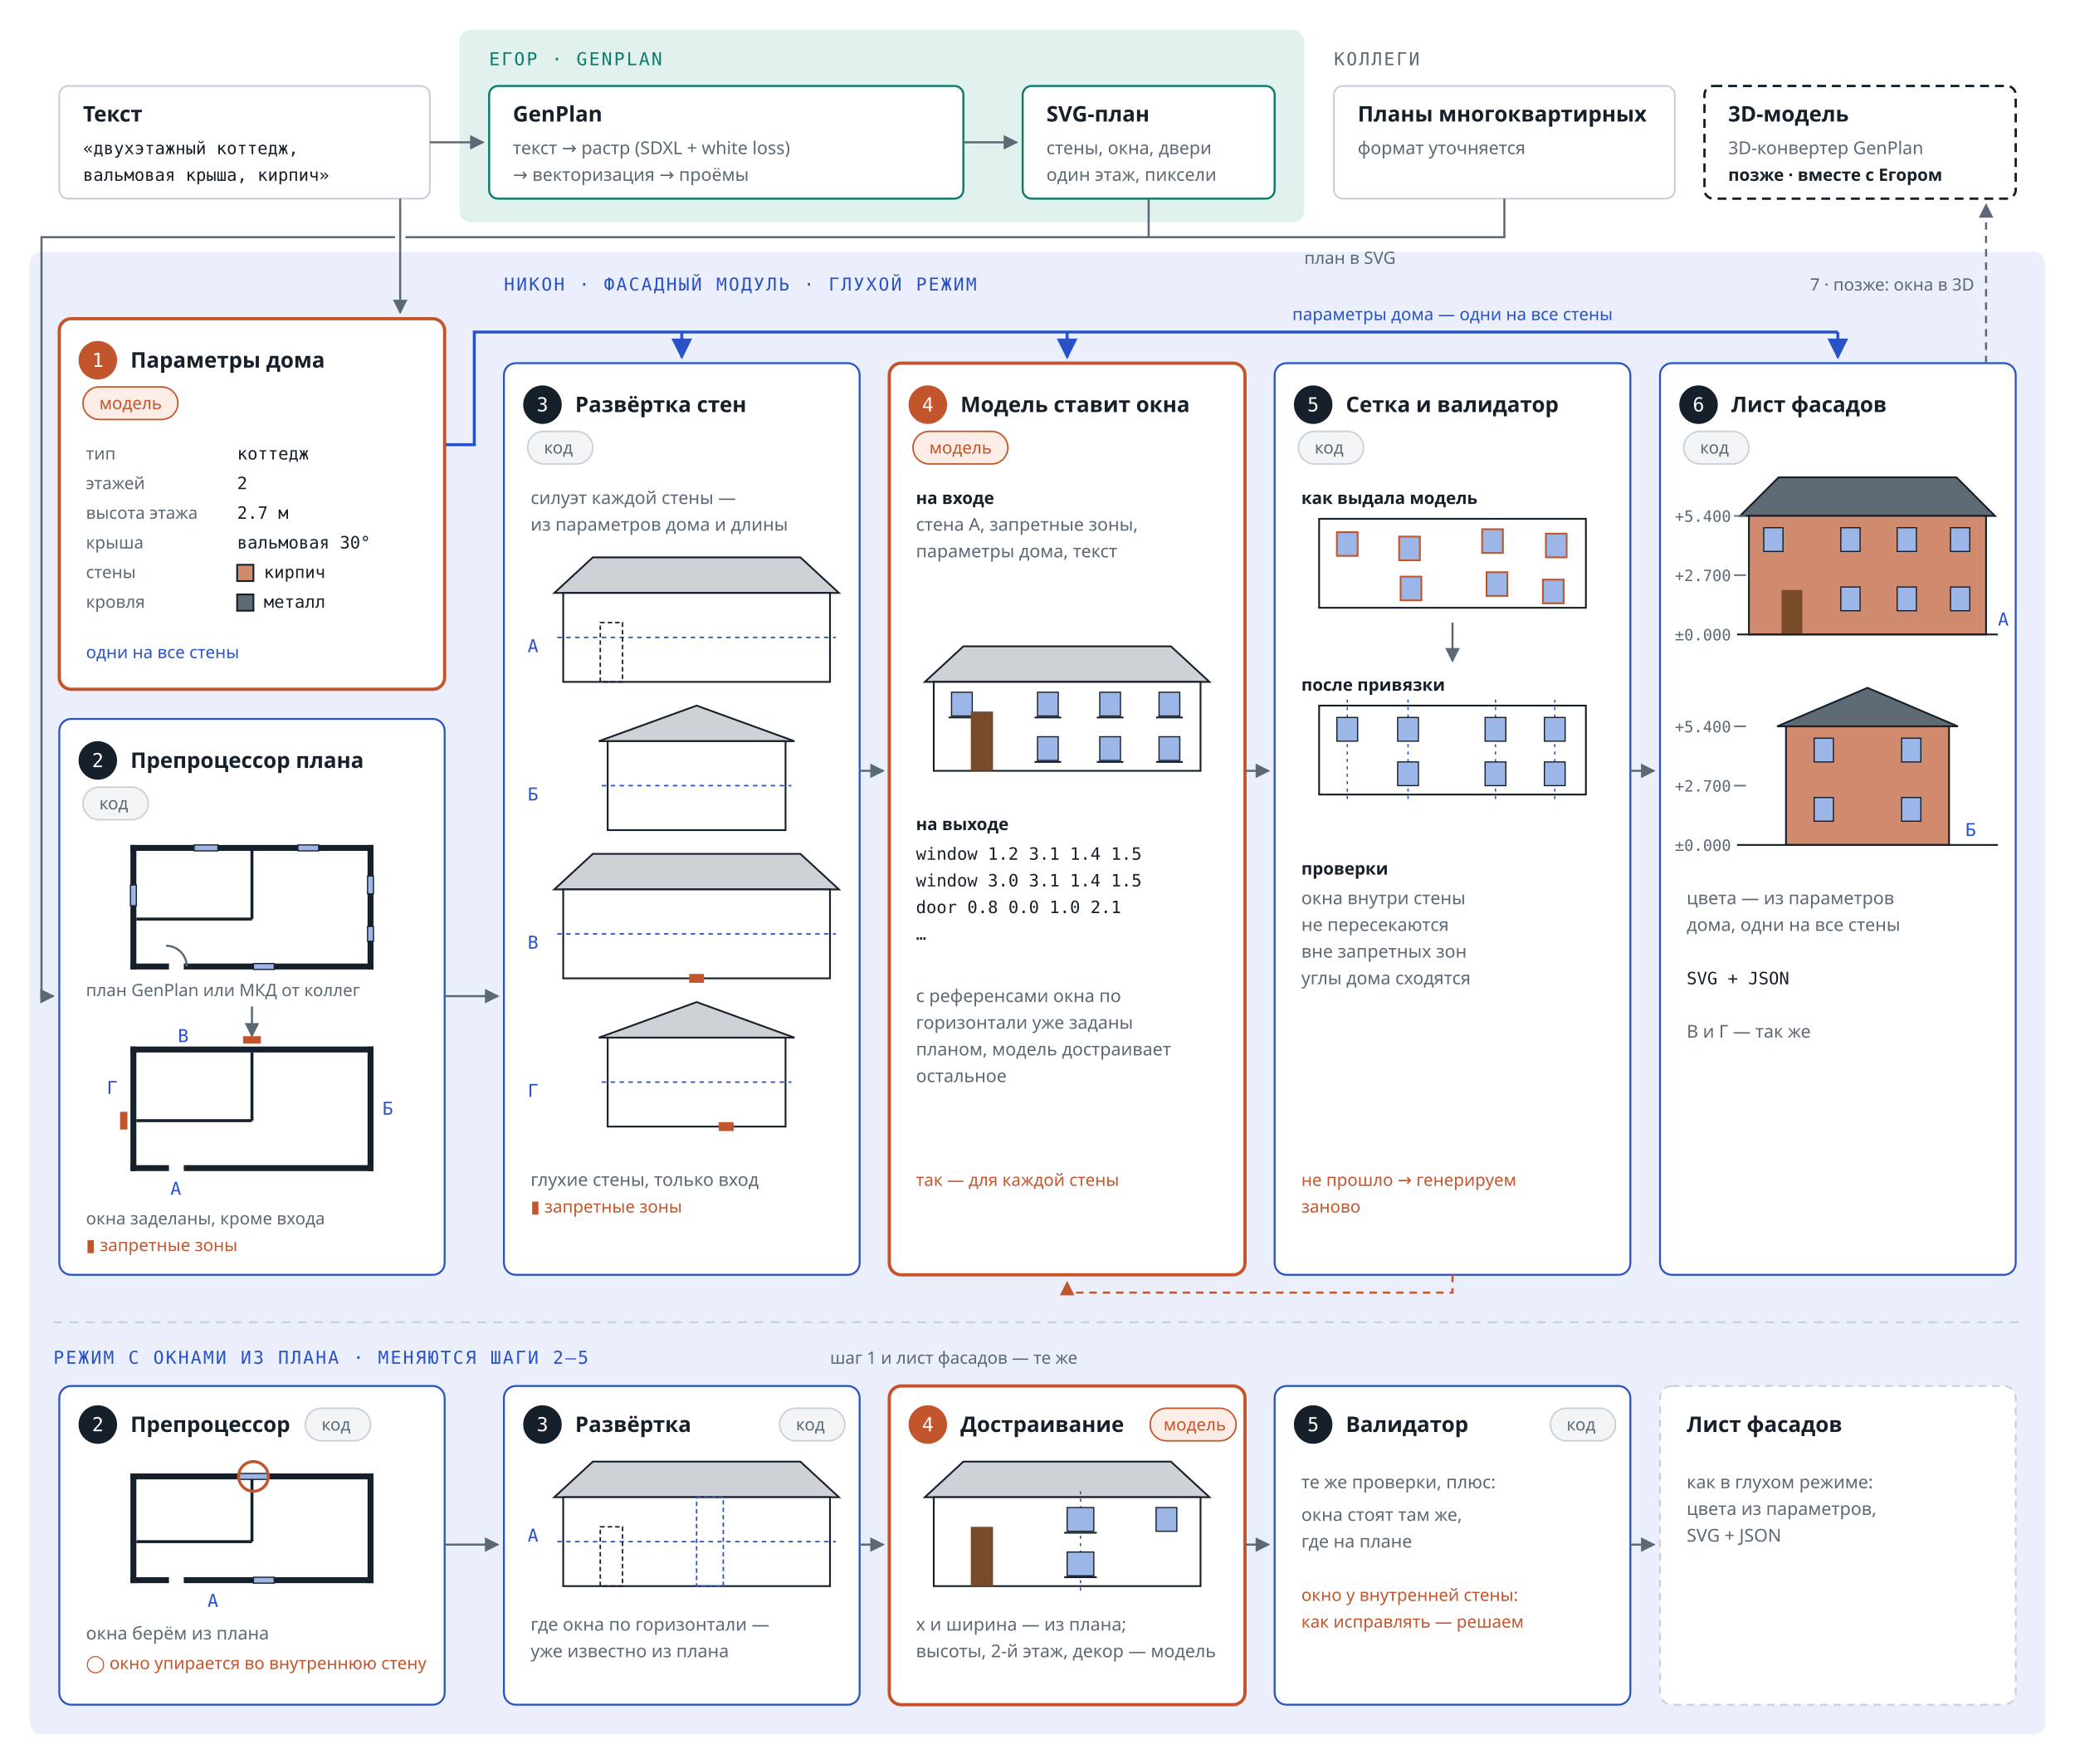
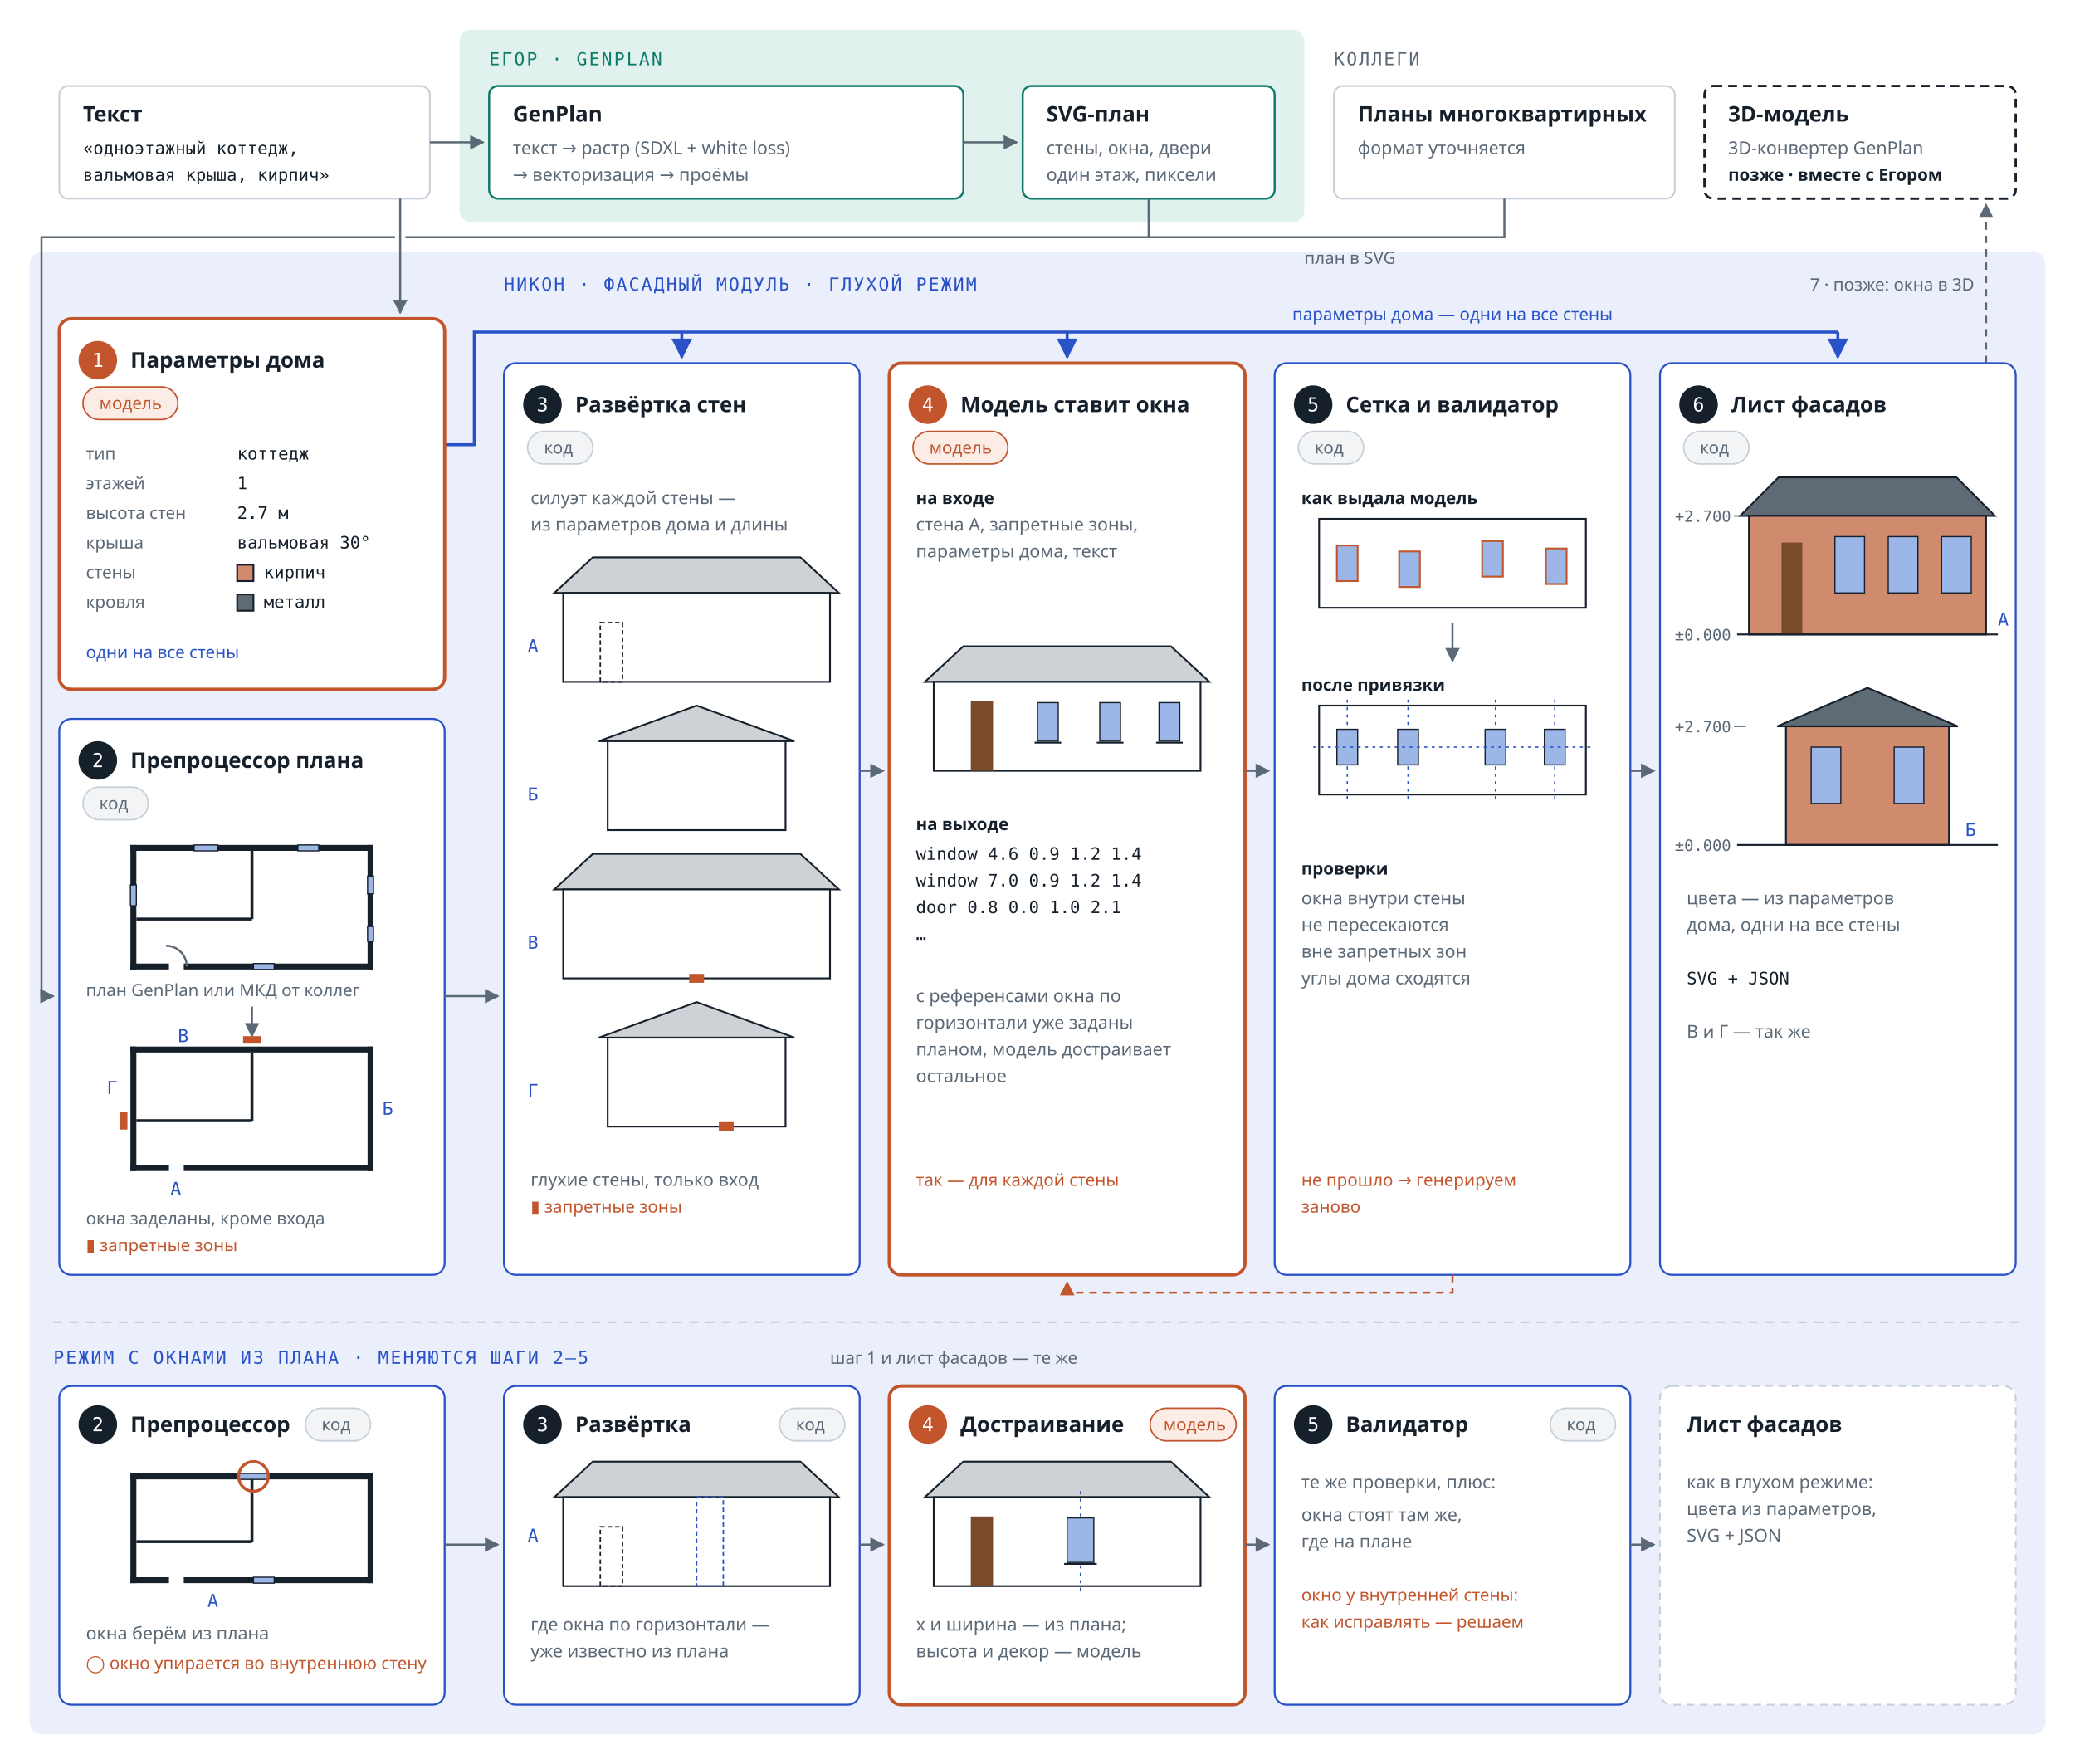
<svg xmlns="http://www.w3.org/2000/svg" viewBox="0 0 1400 1190" width="2800" height="2380" role="img" aria-label="Фасадный модуль по шагам, модель на шагах 1 и 4, остальное код: 1 параметры дома из текста, 2 препроцессор плана GenPlan, 3 развёртка глухих стен, 4 модель ставит окна на каждую стену, 5 привязка к сетке и валидатор, 6 лист раскрашенных фасадов, 7 позже окна уходят в 3D-модель, которую делаем вместе с Егором">
  <rect width="1400" height="1190" fill="#FFFFFF" />
  <defs>
    <style>
  .lane-egor { fill: #E1F1ED; }
  .lane-mine { fill: #EAEFFB; }
  .box { fill: #FFFFFF; stroke: #C7CFD8; stroke-width: 1.2; }
  .box-egor { fill: #FFFFFF; stroke: #0E7C6B; stroke-width: 1.4; }
  .card { fill: #FFFFFF; stroke: #2952C7; stroke-width: 1.3; }
  .card-model { fill: #FFFFFF; stroke: #C2552C; stroke-width: 2.2; }
  .box-joint { fill: #FFFFFF; stroke: #16202B; stroke-width: 1.6; stroke-dasharray: 6 4; }
  .n-c { fill: #16202B; }
  .n-cm { fill: #C2552C; }
  .n-t { font-family: "IBM Plex Mono", ui-monospace, monospace; font-size: 13px; font-weight: 500; fill: #FFFFFF; }
  .pill { fill: #F2F4F6; stroke: #C7CFD8; stroke-width: 1; }
  .pill-m { fill: #FBEDE6; stroke: #C2552C; stroke-width: 1; }
  .pill-t { font-family: "Golos Text", system-ui, sans-serif; font-size: 11.5px; fill: #5B6875; }
  .pill-tm { font-family: "Golos Text", system-ui, sans-serif; font-size: 11.5px; fill: #C2552C; font-weight: 500; }
  .lane-t { font-family: "IBM Plex Mono", ui-monospace, monospace; font-size: 12px; font-weight: 500; letter-spacing: 0.1em; }
  .lt-egor { fill: #0E7C6B; }
  .lt-mine { fill: #2952C7; }
  .t { font-family: "Golos Text", system-ui, sans-serif; font-size: 14.5px; font-weight: 600; fill: #16202B; }
  .s { font-family: "Golos Text", system-ui, sans-serif; font-size: 12px; fill: #5B6875; }
  .m { font-family: "IBM Plex Mono", ui-monospace, monospace; font-size: 11.5px; fill: #16202B; }
  .lv { font-family: "IBM Plex Mono", ui-monospace, monospace; font-size: 10.5px; fill: #5B6875; }
  .lbl { font-family: "Golos Text", system-ui, sans-serif; font-size: 11.5px; fill: #5B6875; }
  .lbl-acc { fill: #2952C7; }
  .lbl-mod { fill: #C2552C; font-weight: 500; }
  .lbl-ink { fill: #16202B; font-weight: 600; }
  .side { font-family: "IBM Plex Mono", ui-monospace, monospace; font-size: 12px; font-weight: 500; fill: #2952C7; }
  .flow { fill: none; stroke: #5B6875; stroke-width: 1.4; }
  .flow-acc { fill: none; stroke: #2952C7; stroke-width: 2; }
  .flow-mod { fill: none; stroke: #C2552C; stroke-width: 1.4; stroke-dasharray: 5 4; }
  .flow-later { fill: none; stroke: #5B6875; stroke-width: 1.4; stroke-dasharray: 5 4; }
  .halo { fill: none; stroke: #FFFFFF; stroke-width: 7; }
  .head { fill: #5B6875; }
  .head-acc { fill: #2952C7; }
  .head-mod { fill: #C2552C; }
  .pw { stroke: #16202B; stroke-width: 4; stroke-linecap: square; }
  .pi { stroke: #16202B; stroke-width: 2; }
  .zone { fill: #C2552C; }
  .fw { fill: #FFFFFF; stroke: #16202B; stroke-width: 1.2; }
  .fr { fill: #5B6875; fill-opacity: 0.3; stroke: #16202B; stroke-width: 1.2; }
  .fg { fill: #9DB6E8; stroke: #16202B; stroke-width: 0.8; }
  .fg-off { fill: #9DB6E8; stroke: #C2552C; stroke-width: 1.2; }
  .fd { fill: #7A4B2A; }
  .fd-o { fill: none; stroke: #16202B; stroke-width: 1; stroke-dasharray: 3 2; }
  .cw { fill: #D08A6E; stroke: #16202B; stroke-width: 1.2; }
  .cr { fill: #5E6A74; stroke: #16202B; stroke-width: 1.2; }
  .floor { stroke: #2952C7; stroke-width: 1; stroke-dasharray: 3 3; }
  .axis { stroke: #2952C7; stroke-width: 0.9; stroke-dasharray: 2 3; }
  .ground { stroke: #16202B; stroke-width: 1.2; }
  .tick { stroke: #5B6875; stroke-width: 1; }
  .sill { stroke: #16202B; stroke-width: 1.2; }
</style>
    <marker id="ah" viewBox="0 0 10 10" refX="9" refY="5" markerWidth="7" markerHeight="7" orient="auto-start-reverse">
      <path d="M0,0 L10,5 L0,10 z" class="head" />
    </marker>
    <marker id="ah-acc" viewBox="0 0 10 10" refX="9" refY="5" markerWidth="7" markerHeight="7" orient="auto-start-reverse">
      <path d="M0,0 L10,5 L0,10 z" class="head-acc" />
    </marker>
    <marker id="ah-mod" viewBox="0 0 10 10" refX="9" refY="5" markerWidth="7" markerHeight="7" orient="auto-start-reverse">
      <path d="M0,0 L10,5 L0,10 z" class="head-mod" />
    </marker>
  </defs>
  <rect class="lane-egor" x="310" y="20" width="570" height="130" rx="8" />
  <text class="lane-t lt-egor" x="330" y="44">ЕГОР · GENPLAN</text>
  <rect class="box" x="40" y="58" width="250" height="76" rx="6" />
  <text class="t" x="56" y="82">Текст</text>
-   <text class="m" x="56" y="104">«двухэтажный коттедж,</text>
+   <text class="m" x="56" y="104">«одноэтажный коттедж,</text>
  <text class="m" x="56" y="122">вальмовая крыша, кирпич»</text>
  <rect class="box-egor" x="330" y="58" width="320" height="76" rx="6" />
  <text class="t" x="346" y="82">GenPlan</text>
  <text class="s" x="346" y="104">текст → растр (SDXL + white loss)</text>
  <text class="s" x="346" y="122">→ векторизация → проёмы</text>
  <line class="flow" x1="290" y1="96" x2="326" y2="96" marker-end="url(#ah)" />
  <rect class="box-egor" x="690" y="58" width="170" height="76" rx="6" />
  <text class="t" x="706" y="82">SVG-план</text>
  <text class="s" x="706" y="104">стены, окна, двери</text>
  <text class="s" x="706" y="122">один этаж, пиксели</text>
  <line class="flow" x1="650" y1="96" x2="686" y2="96" marker-end="url(#ah)" />
  <rect class="box-joint" x="1150" y="58" width="210" height="76" rx="6" />
  <text class="t" x="1166" y="82">3D-модель</text>
  <text class="s" x="1166" y="104">3D-конвертер GenPlan</text>
  <text class="lbl lbl-ink" x="1166" y="122">позже · вместе с Егором</text>
  <text class="lane-t" x="900" y="44" style="fill: #5B6875">КОЛЛЕГИ</text>
  <rect class="box" x="900" y="58" width="230" height="76" rx="6" />
  <text class="t" x="916" y="82">Планы многоквартирных</text>
  <text class="s" x="916" y="104">формат уточняется</text>
  <rect class="lane-mine" x="20" y="170" width="1360" height="1000" rx="8" />
  <text class="lane-t lt-mine" x="340" y="196">НИКОН · ФАСАДНЫЙ МОДУЛЬ · ГЛУХОЙ РЕЖИМ</text>
  <polyline class="flow" points="1015,134 1015,160 28,160 28,672 36,672" marker-end="url(#ah)" />
  <line class="flow" x1="775" y1="134" x2="775" y2="160" />
  <text class="lbl" x="880" y="178">план в SVG</text>
  <line class="halo" x1="270" y1="153" x2="270" y2="167" />
  <line class="flow" x1="270" y1="134" x2="270" y2="211" marker-end="url(#ah)" />
  <polyline class="flow-acc" points="300,300 320,300 320,224 1240,224" />
  <line class="flow-acc" x1="460" y1="224" x2="460" y2="241" marker-end="url(#ah-acc)" />
  <line class="flow-acc" x1="720" y1="224" x2="720" y2="241" marker-end="url(#ah-acc)" />
  <line class="flow-acc" x1="1240" y1="224" x2="1240" y2="241" marker-end="url(#ah-acc)" />
  <text class="lbl lbl-acc" x="980" y="216" text-anchor="middle">параметры дома — одни на все стены</text>
  <rect class="card-model" x="40" y="215" width="260" height="250" rx="8" />
  <circle class="n-cm" cx="66" cy="243" r="13" />
  <text class="n-t" x="66" y="247.5" text-anchor="middle">1</text>
  <text class="t" x="88" y="248">Параметры дома</text>
  <rect class="pill-m" x="56" y="261" width="64" height="22" rx="11" />
  <text class="pill-tm" x="67" y="276">модель</text>
  <text class="lbl" x="58" y="310">тип</text>
  <text class="m" x="160" y="310">коттедж</text>
  <text class="lbl" x="58" y="330">этажей</text>
-   <text class="m" x="160" y="330">2</text>
-   <text class="lbl" x="58" y="350">высота этажа</text>
+   <text class="m" x="160" y="330">1</text>
+   <text class="lbl" x="58" y="350">высота стен</text>
  <text class="m" x="160" y="350">2.7 м</text>
  <text class="lbl" x="58" y="370">крыша</text>
  <text class="m" x="160" y="370">вальмовая 30°</text>
  <text class="lbl" x="58" y="390">стены</text>
  <rect class="cw" x="160" y="381" width="11" height="11" />
  <text class="m" x="178" y="390">кирпич</text>
  <text class="lbl" x="58" y="410">кровля</text>
  <rect class="cr" x="160" y="401" width="11" height="11" />
  <text class="m" x="178" y="410">металл</text>
  <text class="lbl lbl-acc" x="58" y="444">одни на все стены</text>
  <rect class="card" x="40" y="485" width="260" height="375" rx="8" />
  <circle class="n-c" cx="66" cy="513" r="13" />
  <text class="n-t" x="66" y="517.5" text-anchor="middle">2</text>
  <text class="t" x="88" y="518">Препроцессор плана</text>
  <rect class="pill" x="56" y="531" width="44" height="22" rx="11" />
  <text class="pill-t" x="67" y="546">код</text>
  <line class="pw" x1="90" y1="572" x2="130" y2="572" />
  <line class="pw" x1="148" y1="572" x2="200" y2="572" />
  <line class="pw" x1="216" y1="572" x2="250" y2="572" />
  <line class="pw" x1="90" y1="652" x2="112" y2="652" />
  <line class="pw" x1="126" y1="652" x2="170" y2="652" />
  <line class="pw" x1="186" y1="652" x2="250" y2="652" />
  <line class="pw" x1="90" y1="572" x2="90" y2="596" />
  <line class="pw" x1="90" y1="612" x2="90" y2="652" />
  <line class="pw" x1="250" y1="572" x2="250" y2="590" />
  <line class="pw" x1="250" y1="604" x2="250" y2="624" />
  <line class="pw" x1="250" y1="636" x2="250" y2="652" />
  <line class="pi" x1="170" y1="574" x2="170" y2="620" />
  <line class="pi" x1="92" y1="620" x2="170" y2="620" />
  <rect class="fg" x="131" y="570" width="16" height="4" />
  <rect class="fg" x="201" y="570" width="14" height="4" />
  <rect class="fg" x="171" y="650" width="14" height="4" />
  <rect class="fg" x="88" y="597" width="4" height="14" />
  <rect class="fg" x="248" y="591" width="4" height="12" />
  <rect class="fg" x="248" y="625" width="4" height="10" />
  <path class="flow" d="M126,652 A14,14 0 0 0 112,638" />
  <text class="lbl" x="58" y="672">план GenPlan или МКД от коллег</text>
  <line class="flow" x1="170" y1="679" x2="170" y2="699" marker-end="url(#ah)" />
  <line class="pw" x1="90" y1="708" x2="250" y2="708" />
  <line class="pw" x1="90" y1="788" x2="112" y2="788" />
  <line class="pw" x1="126" y1="788" x2="250" y2="788" />
  <line class="pw" x1="90" y1="708" x2="90" y2="788" />
  <line class="pw" x1="250" y1="708" x2="250" y2="788" />
  <line class="pi" x1="170" y1="710" x2="170" y2="756" />
  <line class="pi" x1="92" y1="756" x2="170" y2="756" />
  <rect class="zone" x="164" y="699" width="12" height="5" />
  <rect class="zone" x="81" y="750" width="5" height="12" />
  <text class="side" x="120" y="703">В</text>
  <text class="side" x="115" y="806">А</text>
  <text class="side" x="72" y="738">Г</text>
  <text class="side" x="258" y="752">Б</text>
  <text class="lbl" x="58" y="826">окна заделаны, кроме входа</text>
  <text class="lbl lbl-mod" x="58" y="844">▮ запретные зоны</text>
  <rect class="card" x="340" y="245" width="240" height="615" rx="8" />
  <circle class="n-c" cx="366" cy="273" r="13" />
  <text class="n-t" x="366" y="277.5" text-anchor="middle">3</text>
  <text class="t" x="388" y="278">Развёртка стен</text>
  <rect class="pill" x="356" y="291" width="44" height="22" rx="11" />
  <text class="pill-t" x="367" y="306">код</text>
  <text class="s" x="358" y="340">силуэт каждой стены —</text>
  <text class="s" x="358" y="358">из параметров дома и длины</text>
  <text class="side" x="356" y="440">А</text>
  <polygon class="fr" points="374,400 566,400 540,376 400,376" />
  <rect class="fw" x="380" y="400" width="180" height="60" />
-   <line class="floor" x1="376" y1="430" x2="564" y2="430" />
  <rect class="fd-o" x="405" y="420" width="15" height="40" />
  <text class="side" x="356" y="540">Б</text>
  <polygon class="fr" points="404,500 536,500 470,476" />
  <rect class="fw" x="410" y="500" width="120" height="60" />
-   <line class="floor" x1="406" y1="530" x2="534" y2="530" />
  <text class="side" x="356" y="640">В</text>
  <polygon class="fr" points="374,600 566,600 540,576 400,576" />
  <rect class="fw" x="380" y="600" width="180" height="60" />
-   <line class="floor" x1="376" y1="630" x2="564" y2="630" />
  <rect class="zone" x="465" y="657" width="10" height="6" />
  <text class="side" x="356" y="740">Г</text>
  <polygon class="fr" points="404,700 536,700 470,676" />
  <rect class="fw" x="410" y="700" width="120" height="60" />
-   <line class="floor" x1="406" y1="730" x2="534" y2="730" />
  <rect class="zone" x="485" y="757" width="10" height="6" />
  <text class="s" x="358" y="800">глухие стены, только вход</text>
  <text class="lbl lbl-mod" x="358" y="818">▮ запретные зоны</text>
  <rect class="card-model" x="600" y="245" width="240" height="615" rx="8" />
  <circle class="n-cm" cx="626" cy="273" r="13" />
  <text class="n-t" x="626" y="277.5" text-anchor="middle">4</text>
  <text class="t" x="648" y="278">Модель ставит окна</text>
  <rect class="pill-m" x="616" y="291" width="64" height="22" rx="11" />
  <text class="pill-tm" x="627" y="306">модель</text>
  <text class="lbl lbl-ink" x="618" y="340">на входе</text>
  <text class="s" x="618" y="358">стена А, запретные зоны,</text>
  <text class="s" x="618" y="376">параметры дома, текст</text>
  <polygon class="fr" points="624,460 816,460 790,436 650,436" />
  <rect class="fw" x="630" y="460" width="180" height="60" />
-   <rect class="fg" x="642" y="467" width="14" height="16" />
-   <line class="sill" x1="640" y1="484" x2="658" y2="484" />
-   <rect class="fg" x="700" y="467" width="14" height="16" />
-   <line class="sill" x1="698" y1="484" x2="716" y2="484" />
-   <rect class="fg" x="742" y="467" width="14" height="16" />
-   <line class="sill" x1="740" y1="484" x2="758" y2="484" />
-   <rect class="fg" x="782" y="467" width="14" height="16" />
-   <line class="sill" x1="780" y1="484" x2="798" y2="484" />
-   <rect class="fg" x="700" y="497" width="14" height="16" />
-   <line class="sill" x1="698" y1="514" x2="716" y2="514" />
-   <rect class="fg" x="742" y="497" width="14" height="16" />
-   <line class="sill" x1="740" y1="514" x2="758" y2="514" />
-   <rect class="fg" x="782" y="497" width="14" height="16" />
-   <line class="sill" x1="780" y1="514" x2="798" y2="514" />
-   <rect class="fd" x="655" y="480" width="15" height="40" />
+   <rect class="fg" x="700" y="474" width="14" height="26" />
+   <line class="sill" x1="698" y1="501" x2="716" y2="501" />
+   <rect class="fg" x="742" y="474" width="14" height="26" />
+   <line class="sill" x1="740" y1="501" x2="758" y2="501" />
+   <rect class="fg" x="782" y="474" width="14" height="26" />
+   <line class="sill" x1="780" y1="501" x2="798" y2="501" />
+   <rect class="fd" x="655" y="473" width="15" height="47" />
  <text class="lbl lbl-ink" x="618" y="560">на выходе</text>
-   <text class="m" x="618" y="580">window 1.2 3.1 1.4 1.5</text>
-   <text class="m" x="618" y="598">window 3.0 3.1 1.4 1.5</text>
+   <text class="m" x="618" y="580">window 4.6 0.9 1.2 1.4</text>
+   <text class="m" x="618" y="598">window 7.0 0.9 1.2 1.4</text>
  <text class="m" x="618" y="616">door   0.8 0.0 1.0 2.1</text>
  <text class="m" x="618" y="634">…</text>
  <text class="s" x="618" y="676">с референсами окна по</text>
  <text class="s" x="618" y="694">горизонтали уже заданы</text>
  <text class="s" x="618" y="712">планом, модель достраивает</text>
  <text class="s" x="618" y="730">остальное</text>
  <text class="lbl lbl-mod" x="618" y="800">так — для каждой стены</text>
  <rect class="card" x="860" y="245" width="240" height="615" rx="8" />
  <circle class="n-c" cx="886" cy="273" r="13" />
  <text class="n-t" x="886" y="277.5" text-anchor="middle">5</text>
  <text class="t" x="908" y="278">Сетка и валидатор</text>
  <rect class="pill" x="876" y="291" width="44" height="22" rx="11" />
  <text class="pill-t" x="887" y="306">код</text>
  <text class="lbl lbl-ink" x="878" y="340">как выдала модель</text>
  <rect class="fw" x="890" y="350" width="180" height="60" />
-   <rect class="fg-off" x="902" y="359" width="14" height="16" />
-   <rect class="fg-off" x="944" y="362" width="14" height="16" />
-   <rect class="fg-off" x="1000" y="357" width="14" height="16" />
-   <rect class="fg-off" x="1043" y="360" width="14" height="16" />
-   <rect class="fg-off" x="945" y="389" width="14" height="16" />
-   <rect class="fg-off" x="1003" y="386" width="14" height="16" />
-   <rect class="fg-off" x="1041" y="391" width="14" height="16" />
+   <rect class="fg-off" x="902" y="368" width="14" height="24" />
+   <rect class="fg-off" x="944" y="372" width="14" height="24" />
+   <rect class="fg-off" x="1000" y="365" width="14" height="24" />
+   <rect class="fg-off" x="1043" y="370" width="14" height="24" />
  <line class="flow" x1="980" y1="420" x2="980" y2="446" marker-end="url(#ah)" />
  <text class="lbl lbl-ink" x="878" y="466">после привязки</text>
  <line class="axis" x1="909" y1="472" x2="909" y2="540" />
  <line class="axis" x1="950" y1="472" x2="950" y2="540" />
  <line class="axis" x1="1009" y1="472" x2="1009" y2="540" />
  <line class="axis" x1="1049" y1="472" x2="1049" y2="540" />
  <rect class="fw" x="890" y="476" width="180" height="60" style="fill-opacity: 0" />
-   <rect class="fg" x="902" y="484" width="14" height="16" />
-   <rect class="fg" x="943" y="484" width="14" height="16" />
-   <rect class="fg" x="1002" y="484" width="14" height="16" />
-   <rect class="fg" x="1042" y="484" width="14" height="16" />
-   <rect class="fg" x="943" y="514" width="14" height="16" />
-   <rect class="fg" x="1002" y="514" width="14" height="16" />
-   <rect class="fg" x="1042" y="514" width="14" height="16" />
+   <rect class="fg" x="902" y="492" width="14" height="24" />
+   <rect class="fg" x="943" y="492" width="14" height="24" />
+   <rect class="fg" x="1002" y="492" width="14" height="24" />
+   <rect class="fg" x="1042" y="492" width="14" height="24" />
+   <line class="axis" x1="886" y1="504" x2="1074" y2="504" />
  <text class="lbl lbl-ink" x="878" y="590">проверки</text>
  <text class="s" x="878" y="610">окна внутри стены</text>
  <text class="s" x="878" y="628">не пересекаются</text>
  <text class="s" x="878" y="646">вне запретных зон</text>
  <text class="s" x="878" y="664">углы дома сходятся</text>
  <text class="lbl lbl-mod" x="878" y="800">не прошло → генерируем</text>
  <text class="lbl lbl-mod" x="878" y="818">заново</text>
  <polyline class="flow-mod" points="980,860 980,872 720,872 720,865" marker-end="url(#ah-mod)" />
  <rect class="card" x="1120" y="245" width="240" height="615" rx="8" />
  <circle class="n-c" cx="1146" cy="273" r="13" />
  <text class="n-t" x="1146" y="277.5" text-anchor="middle">6</text>
  <text class="t" x="1168" y="278">Лист фасадов</text>
  <rect class="pill" x="1136" y="291" width="44" height="22" rx="11" />
  <text class="pill-t" x="1147" y="306">код</text>
  <text class="side" x="1348" y="422">А</text>
  <polygon class="cr" points="1174,348 1346,348 1320,322 1200,322" />
  <rect class="cw" x="1180" y="348" width="160" height="80" />
-   <rect class="fg" x="1190" y="356" width="13" height="16" />
-   <rect class="fg" x="1242" y="356" width="13" height="16" />
-   <rect class="fg" x="1280" y="356" width="13" height="16" />
-   <rect class="fg" x="1316" y="356" width="13" height="16" />
-   <rect class="fg" x="1242" y="396" width="13" height="16" />
-   <rect class="fg" x="1280" y="396" width="13" height="16" />
-   <rect class="fg" x="1316" y="396" width="13" height="16" />
-   <rect class="fd" x="1202" y="398" width="14" height="30" />
+   <rect class="fg" x="1238" y="362" width="20" height="38" />
+   <rect class="fg" x="1274" y="362" width="20" height="38" />
+   <rect class="fg" x="1310" y="362" width="20" height="38" />
+   <rect class="fd" x="1202" y="366" width="14" height="62" />
  <line class="ground" x1="1172" y1="428" x2="1348" y2="428" />
  <line class="tick" x1="1170" y1="348" x2="1178" y2="348" />
-   <line class="tick" x1="1170" y1="388" x2="1178" y2="388" />
-   <text class="lv" x="1130" y="352">+5.400</text>
-   <text class="lv" x="1130" y="392">+2.700</text>
+   <text class="lv" x="1130" y="352">+2.700</text>
  <text class="lv" x="1130" y="432">±0.000</text>
  <text class="side" x="1326" y="564">Б</text>
  <polygon class="cr" points="1199,490 1321,490 1260,464" />
  <rect class="cw" x="1205" y="490" width="110" height="80" />
-   <rect class="fg" x="1224" y="498" width="13" height="16" />
-   <rect class="fg" x="1283" y="498" width="13" height="16" />
-   <rect class="fg" x="1224" y="538" width="13" height="16" />
-   <rect class="fg" x="1283" y="538" width="13" height="16" />
+   <rect class="fg" x="1222" y="504" width="20" height="38" />
+   <rect class="fg" x="1278" y="504" width="20" height="38" />
  <line class="ground" x1="1172" y1="570" x2="1348" y2="570" />
  <line class="tick" x1="1170" y1="490" x2="1178" y2="490" />
-   <line class="tick" x1="1170" y1="530" x2="1178" y2="530" />
-   <text class="lv" x="1130" y="494">+5.400</text>
-   <text class="lv" x="1130" y="534">+2.700</text>
+   <text class="lv" x="1130" y="494">+2.700</text>
  <text class="lv" x="1130" y="574">±0.000</text>
  <text class="s" x="1138" y="610">цвета — из параметров</text>
  <text class="s" x="1138" y="628">дома, одни на все стены</text>
  <text class="m" x="1138" y="664">SVG + JSON</text>
  <text class="s" x="1138" y="700">В и Г — так же</text>
  <line class="flow" x1="300" y1="672" x2="336" y2="672" marker-end="url(#ah)" />
  <line class="flow" x1="580" y1="520" x2="596" y2="520" marker-end="url(#ah)" />
  <line class="flow" x1="840" y1="520" x2="856" y2="520" marker-end="url(#ah)" />
  <line class="flow" x1="1100" y1="520" x2="1116" y2="520" marker-end="url(#ah)" />
  <line class="flow-later" x1="1340" y1="245" x2="1340" y2="138" marker-end="url(#ah)" />
  <text class="lbl" x="1332" y="196" text-anchor="end">7 · позже: окна в 3D</text>
  <line x1="36" y1="892" x2="1364" y2="892" style="stroke: #C7CFD8; stroke-width: 1.2; stroke-dasharray: 6 5" />
  <text class="lane-t lt-mine" x="36" y="920">РЕЖИМ С ОКНАМИ ИЗ ПЛАНА · МЕНЯЮТСЯ ШАГИ 2–5</text>
  <text class="lbl" x="560" y="920">шаг 1 и лист фасадов — те же</text>
  <rect class="card" x="40" y="935" width="260" height="215" rx="8" />
  <circle class="n-c" cx="66" cy="961" r="13" />
  <text class="n-t" x="66" y="965.5" text-anchor="middle">2</text>
  <text class="t" x="88" y="966">Препроцессор</text>
  <rect class="pill" x="206" y="950" width="44" height="22" rx="11" />
  <text class="pill-t" x="217" y="965">код</text>
  <line class="pw" x1="90" y1="996" x2="160" y2="996" />
  <line class="pw" x1="182" y1="996" x2="250" y2="996" />
  <line class="pw" x1="90" y1="1066" x2="112" y2="1066" />
  <line class="pw" x1="126" y1="1066" x2="170" y2="1066" />
  <line class="pw" x1="186" y1="1066" x2="250" y2="1066" />
  <line class="pw" x1="90" y1="996" x2="90" y2="1066" />
  <line class="pw" x1="250" y1="996" x2="250" y2="1066" />
  <line class="pi" x1="170" y1="998" x2="170" y2="1040" />
  <line class="pi" x1="92" y1="1040" x2="170" y2="1040" />
  <rect class="fg" x="161" y="994" width="20" height="4" />
  <rect class="fg" x="171" y="1064" width="14" height="4" />
  <circle cx="171" cy="996" r="10" style="fill: none; stroke: #C2552C; stroke-width: 2" />
  <text class="side" x="140" y="1084">А</text>
  <text class="s" x="58" y="1106">окна берём из плана</text>
  <text class="lbl lbl-mod" x="58" y="1126">◯ окно упирается во внутреннюю стену</text>
  <line class="flow" x1="300" y1="1042" x2="336" y2="1042" marker-end="url(#ah)" />
  <rect class="card" x="340" y="935" width="240" height="215" rx="8" />
  <circle class="n-c" cx="366" cy="961" r="13" />
  <text class="n-t" x="366" y="965.5" text-anchor="middle">3</text>
  <text class="t" x="388" y="966">Развёртка</text>
  <rect class="pill" x="526" y="950" width="44" height="22" rx="11" />
  <text class="pill-t" x="537" y="965">код</text>
  <text class="side" x="356" y="1040">А</text>
  <polygon class="fr" points="374,1010 566,1010 540,986 400,986" />
  <rect class="fw" x="380" y="1010" width="180" height="60" />
-   <line class="floor" x1="376" y1="1040" x2="564" y2="1040" />
  <rect class="fd-o" x="405" y="1030" width="15" height="40" />
  <rect class="fd-o" x="470" y="1010" width="18" height="60" style="stroke: #2952C7" />
  <text class="s" x="358" y="1100">где окна по горизонтали —</text>
  <text class="s" x="358" y="1118">уже известно из плана</text>
  <line class="flow" x1="580" y1="1042" x2="596" y2="1042" marker-end="url(#ah)" />
  <rect class="card-model" x="600" y="935" width="240" height="215" rx="8" />
  <circle class="n-cm" cx="626" cy="961" r="13" />
  <text class="n-t" x="626" y="965.5" text-anchor="middle">4</text>
  <text class="t" x="648" y="966">Достраивание</text>
  <rect class="pill-m" x="776" y="950" width="58" height="22" rx="11" />
  <text class="pill-tm" x="785" y="965">модель</text>
  <polygon class="fr" points="624,1010 816,1010 790,986 650,986" />
  <rect class="fw" x="630" y="1010" width="180" height="60" />
  <line class="axis" x1="729" y1="1006" x2="729" y2="1074" />
-   <rect class="fg" x="720" y="1017" width="18" height="16" />
-   <line class="sill" x1="718" y1="1034" x2="740" y2="1034" />
-   <rect class="fg" x="720" y="1047" width="18" height="16" />
-   <line class="sill" x1="718" y1="1064" x2="740" y2="1064" />
-   <rect class="fg" x="780" y="1017" width="14" height="16" />
-   <rect class="fd" x="655" y="1030" width="15" height="40" />
+   <rect class="fg" x="720" y="1024" width="18" height="30" />
+   <line class="sill" x1="718" y1="1055" x2="740" y2="1055" />
+   <rect class="fd" x="655" y="1023" width="15" height="47" />
  <text class="s" x="618" y="1100">x и ширина — из плана;</text>
-   <text class="s" x="618" y="1118">высоты, 2-й этаж, декор — модель</text>
+   <text class="s" x="618" y="1118">высота и декор — модель</text>
  <line class="flow" x1="840" y1="1042" x2="856" y2="1042" marker-end="url(#ah)" />
  <rect class="card" x="860" y="935" width="240" height="215" rx="8" />
  <circle class="n-c" cx="886" cy="961" r="13" />
  <text class="n-t" x="886" y="965.5" text-anchor="middle">5</text>
  <text class="t" x="908" y="966">Валидатор</text>
  <rect class="pill" x="1046" y="950" width="44" height="22" rx="11" />
  <text class="pill-t" x="1057" y="965">код</text>
  <text class="s" x="878" y="1004">те же проверки, плюс:</text>
  <text class="s" x="878" y="1026">окна стоят там же,</text>
  <text class="s" x="878" y="1044">где на плане</text>
  <text class="lbl lbl-mod" x="878" y="1080">окно у внутренней стены:</text>
  <text class="lbl lbl-mod" x="878" y="1098">как исправлять — решаем</text>
  <line class="flow" x1="1100" y1="1042" x2="1116" y2="1042" marker-end="url(#ah)" />
  <rect class="box" x="1120" y="935" width="240" height="215" rx="8" style="stroke-dasharray: 5 4" />
  <text class="t" x="1138" y="966">Лист фасадов</text>
  <text class="s" x="1138" y="1004">как в глухом режиме:</text>
  <text class="s" x="1138" y="1022">цвета из параметров,</text>
  <text class="s" x="1138" y="1040">SVG + JSON</text>
</svg>
